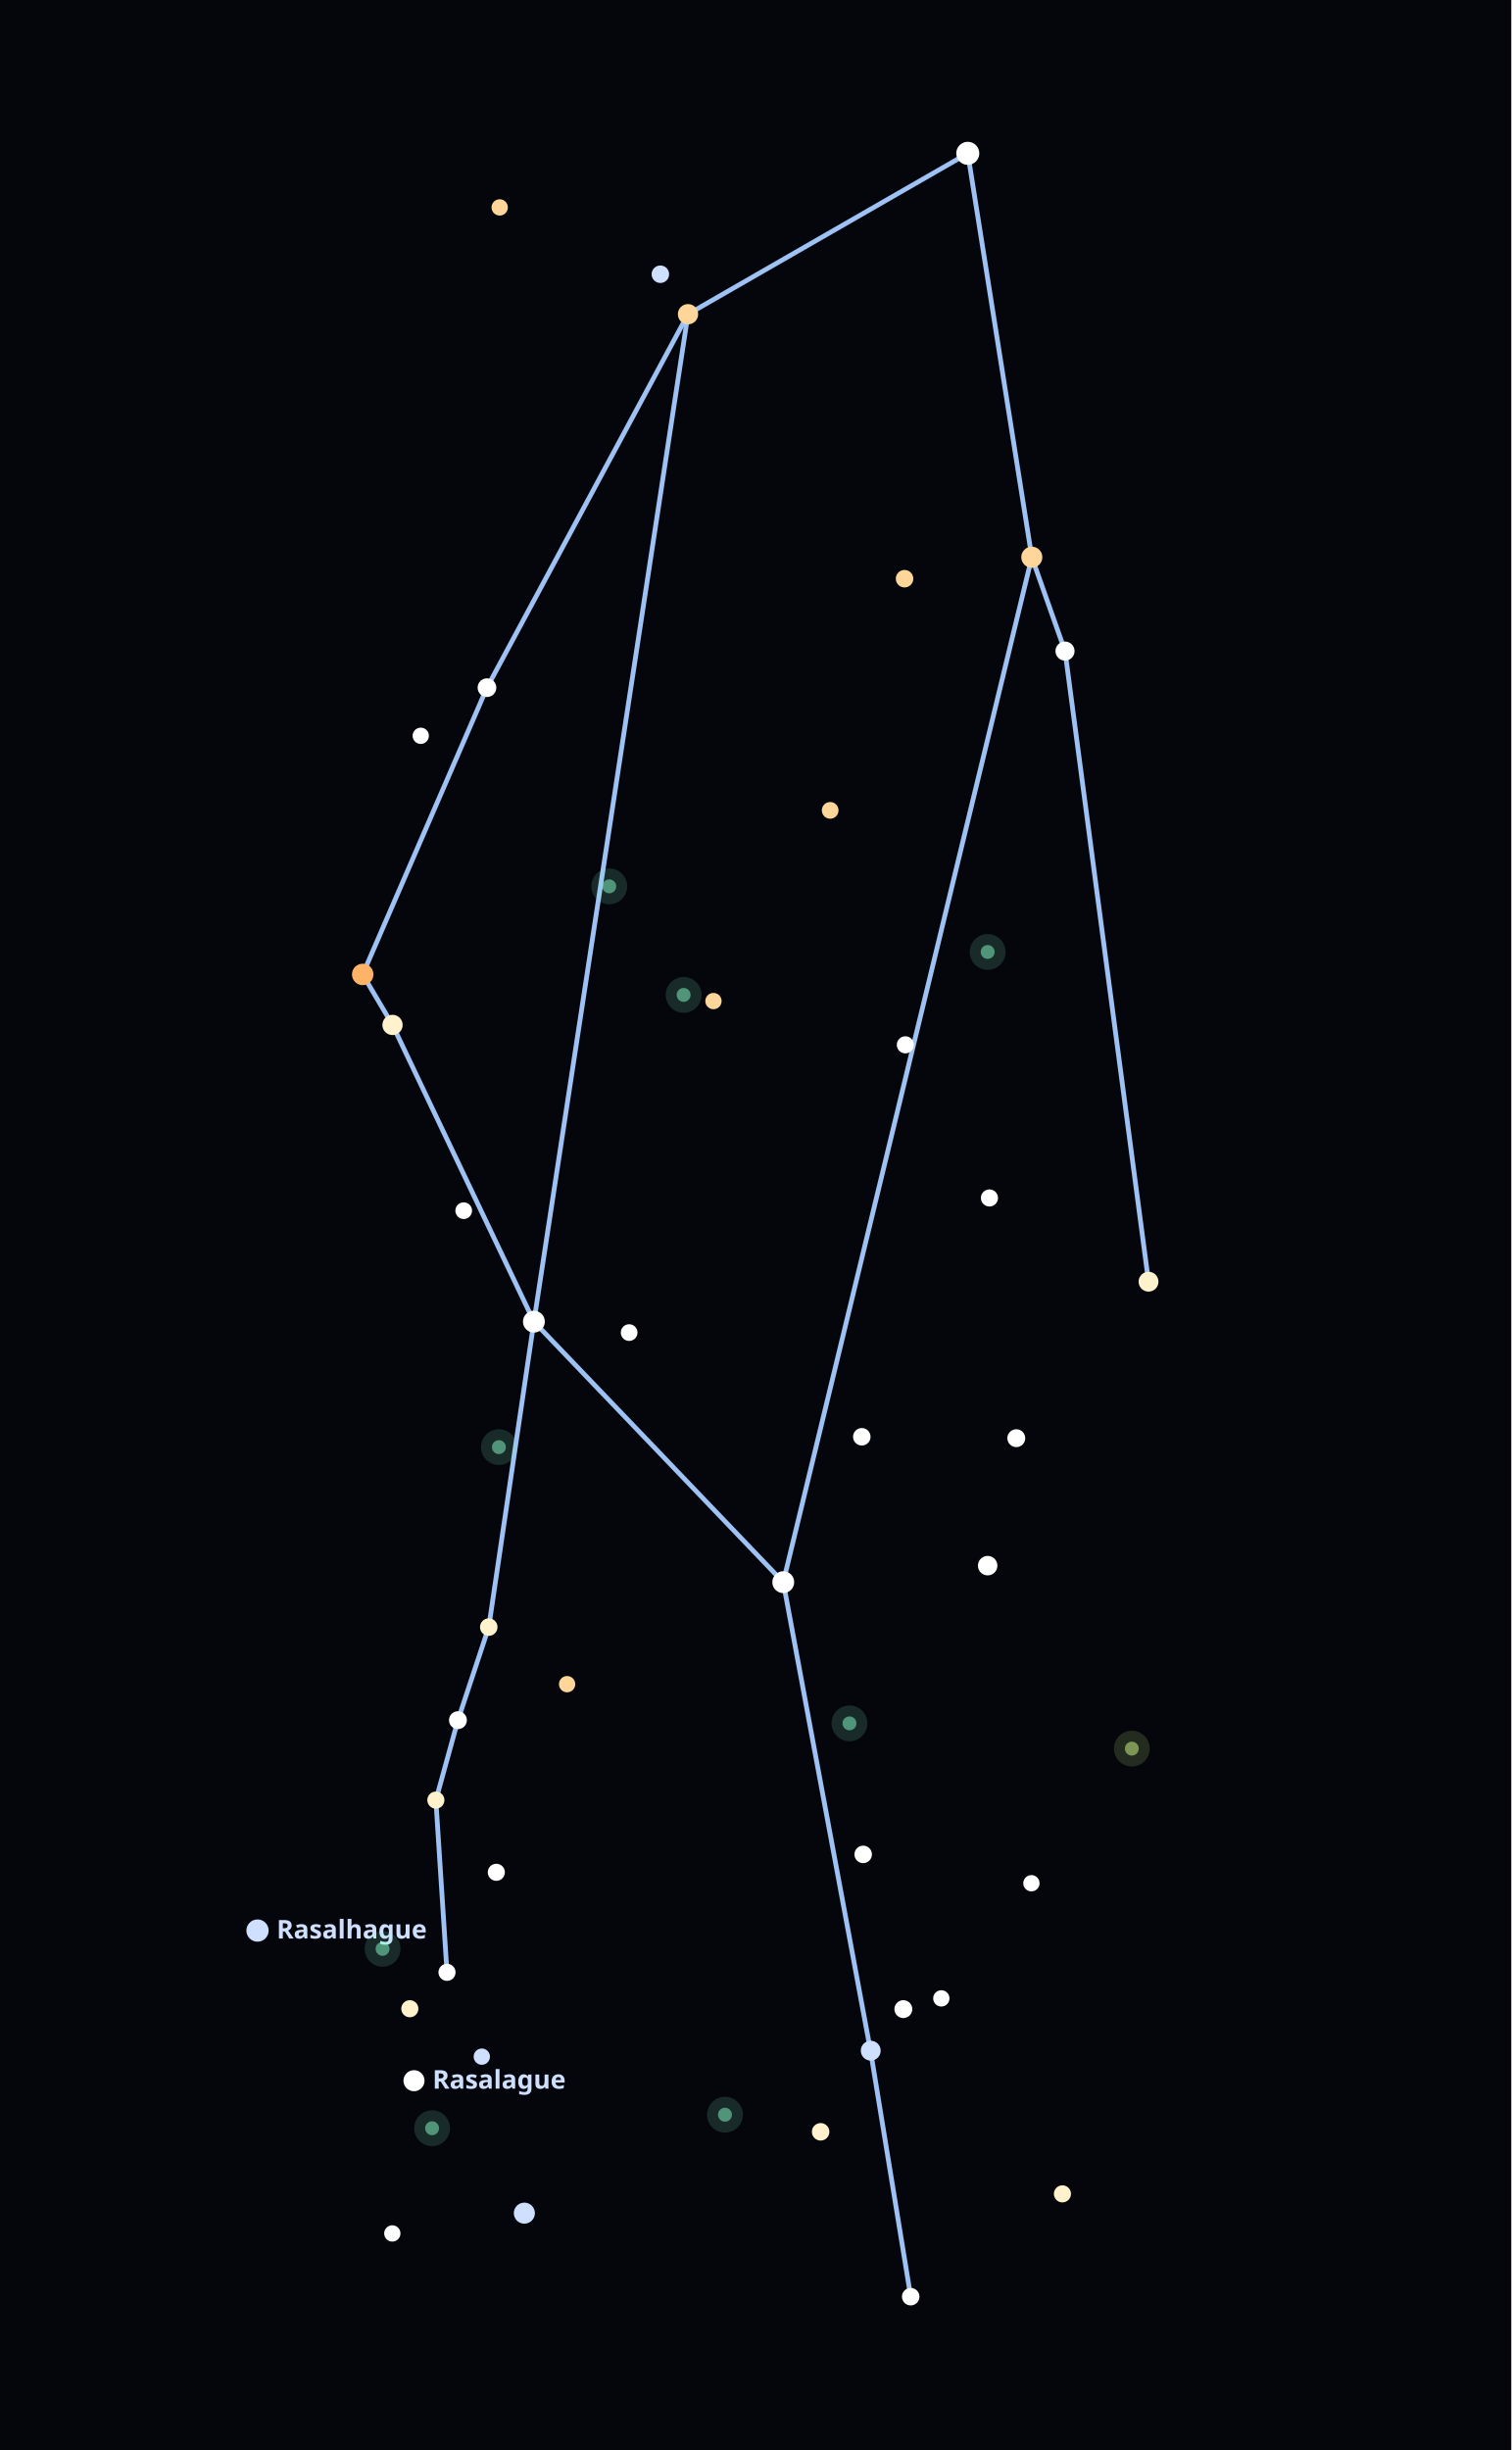
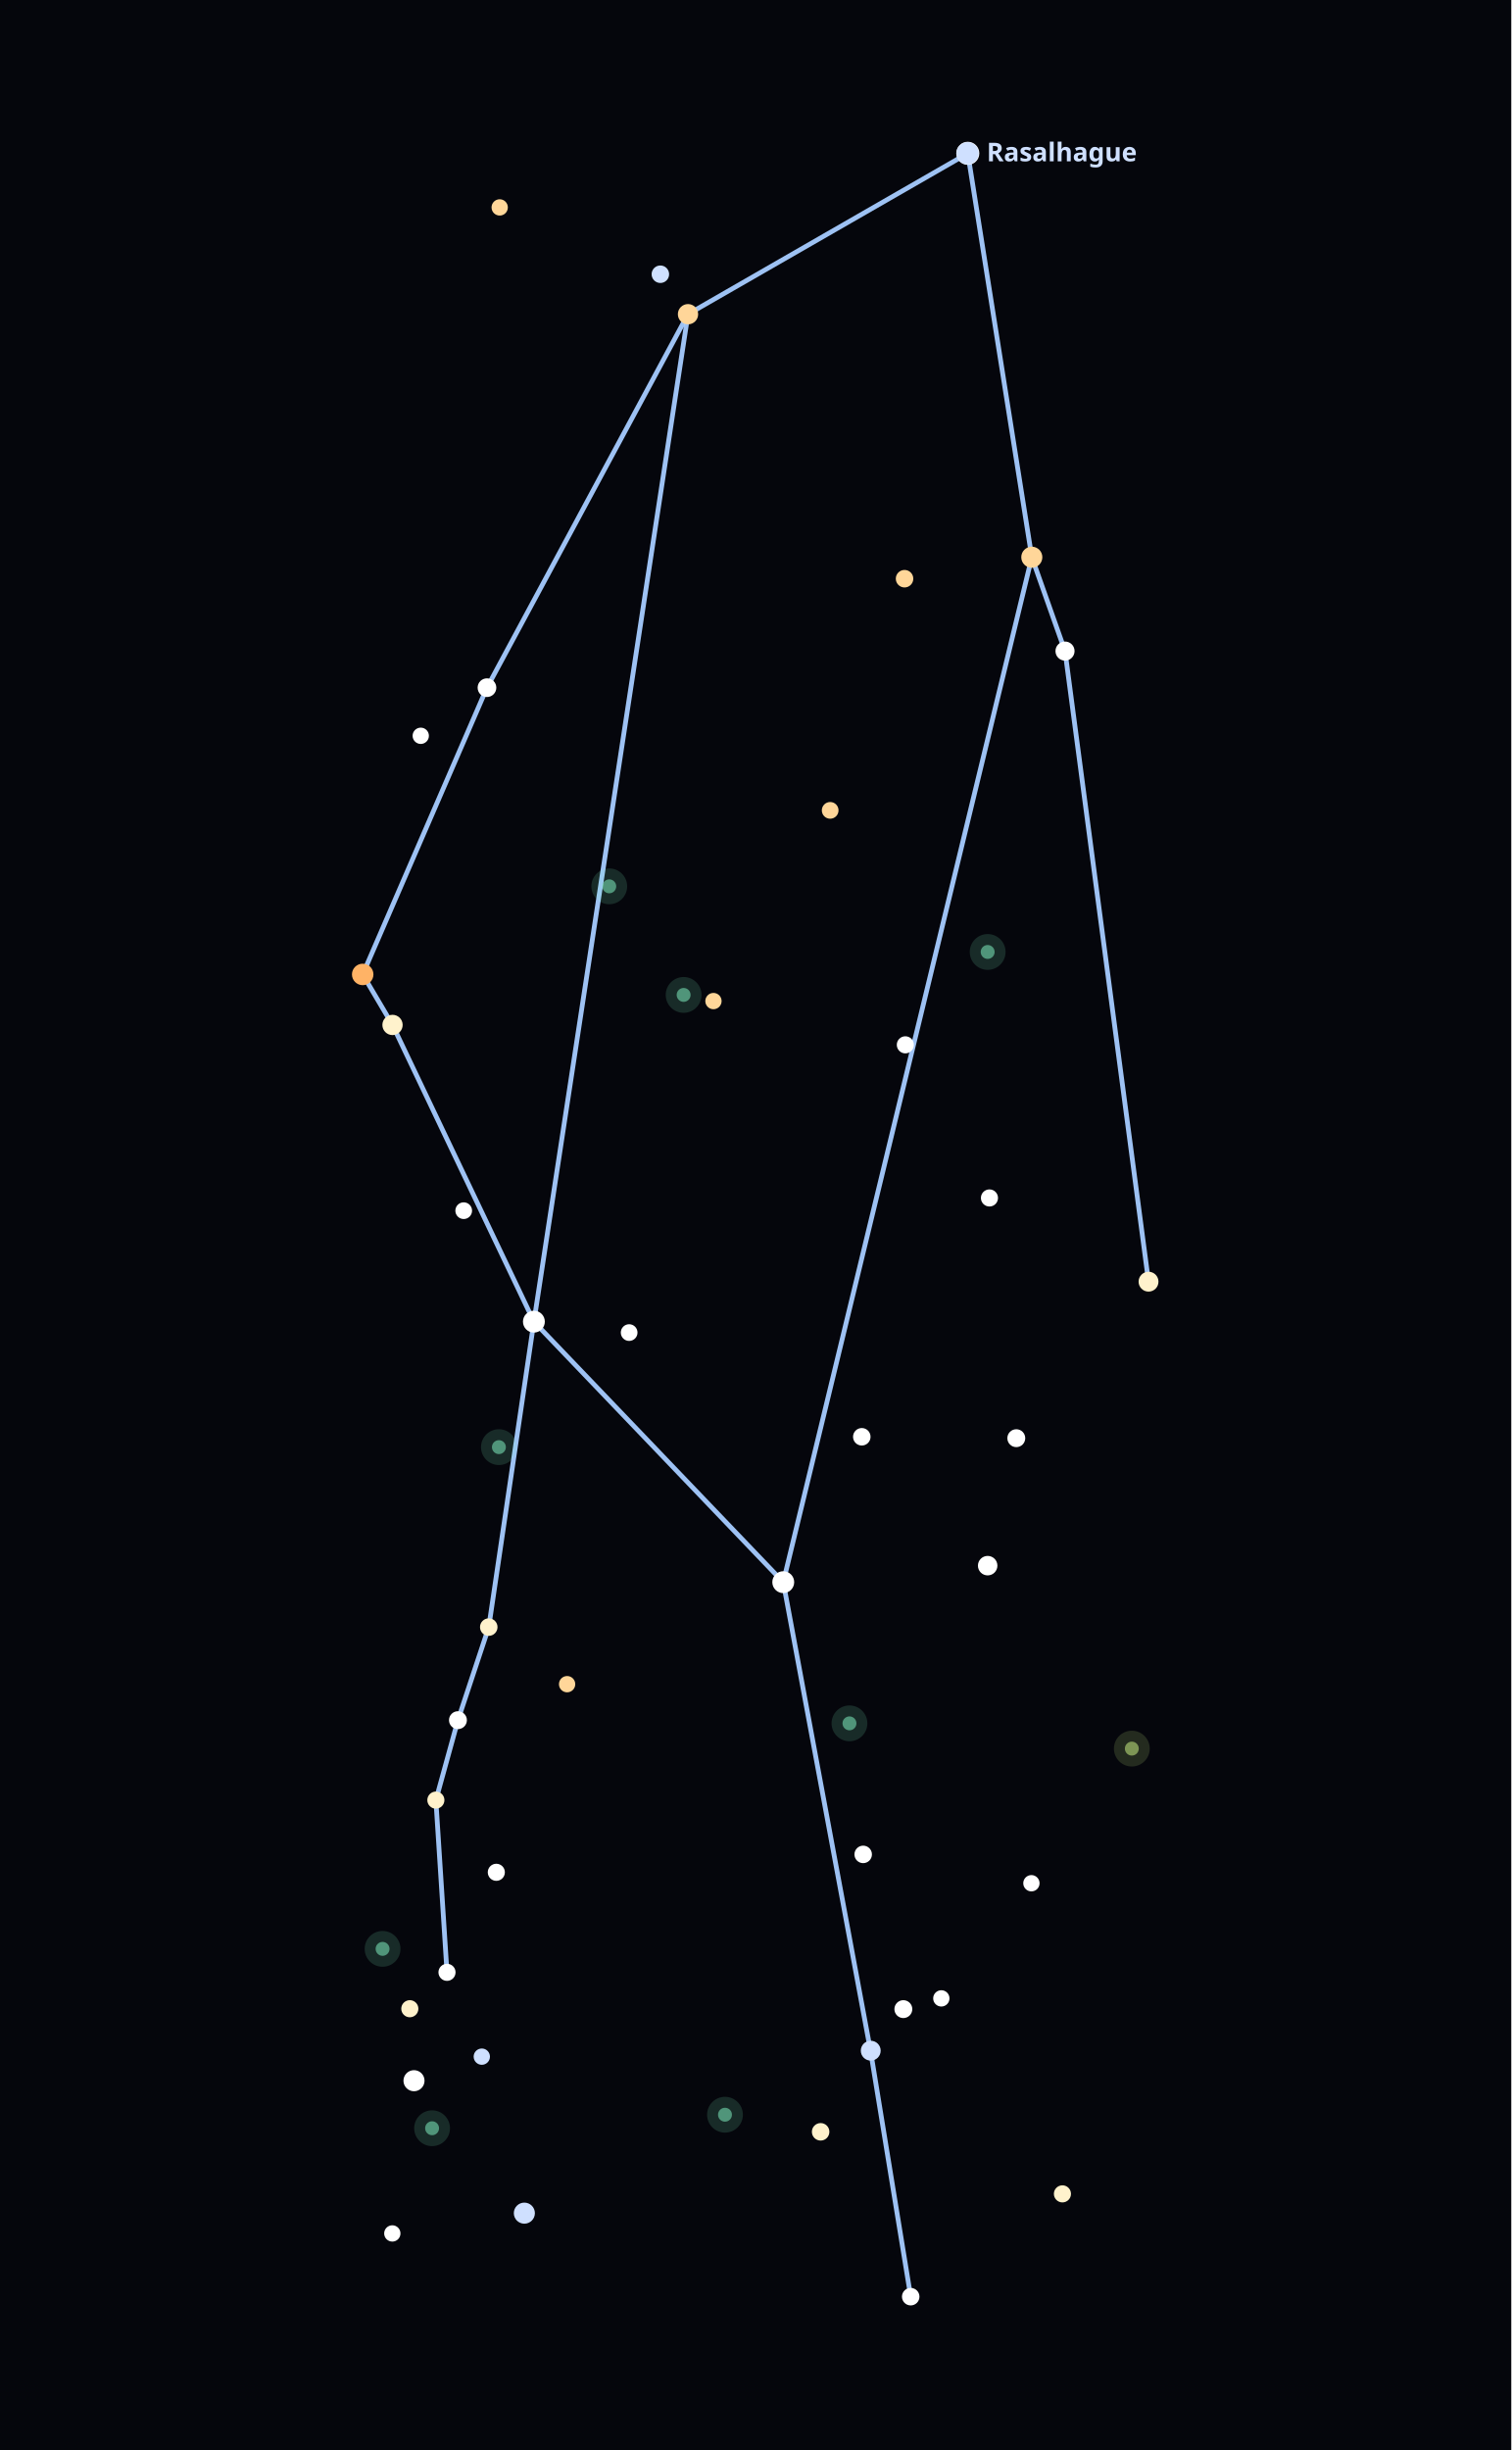
<svg xmlns="http://www.w3.org/2000/svg" viewBox="0 0 760 1232" font-family="Audiowide, Segoe UI, sans-serif">
  <rect width="760" height="1232" fill="#05060c" />
  <polyline class="fig-line" points="577.6,644.5 535.6,327.4 518.9,280.2 486.7,77.1 346.0,158.0 244.9,345.8 182.4,490.0 197.4,515.4 268.5,664.6 393.9,795.6" fill="none" stroke="#a6ccff" stroke-width="2.4" stroke-opacity="0.95" stroke-linejoin="round" data-seq="88048,87108,86742,86032,83000,80883,79593,79882,81377,84012" />
  <polyline class="fig-line" points="346.0,158.0 268.5,664.6 245.8,818.2 230.3,865.0 219.2,905.2 224.8,991.8" fill="none" stroke="#a6ccff" stroke-width="2.4" stroke-opacity="0.95" stroke-linejoin="round" data-seq="83000,81377,80894,80569,80343,80473" />
  <polyline class="fig-line" points="518.9,280.2 393.9,795.6 437.8,1031.3 458.0,1154.9" fill="none" stroke="#a6ccff" stroke-width="2.4" stroke-opacity="0.95" stroke-linejoin="round" data-seq="86742,84012,84970,85423" />
  <circle class="star" cx="577.6" cy="644.5" r="5.0" fill="#fff2cc" data-name="HIP 88048" data-meta="mag 3.32" data-vid="88048" />
  <circle class="star" cx="535.6" cy="327.4" r="4.8" fill="#ffffff" data-name="HIP 87108" data-meta="mag 3.75" data-vid="87108" />
  <circle class="star" cx="518.9" cy="280.2" r="5.3" fill="#ffd699" data-name="HIP 86742" data-meta="mag 2.76" data-vid="86742" />
  <circle class="star" cx="486.7" cy="77.1" r="5.8" fill="#ffffff" data-name="HIP 86032" data-meta="mag 2.08" data-vid="86032" />
  <circle class="star" cx="346.0" cy="158.0" r="5.1" fill="#ffd699" data-name="HIP 83000" data-meta="mag 3.19" data-vid="83000" />
  <circle class="star" cx="244.9" cy="345.8" r="4.7" fill="#ffffff" data-name="HIP 80883" data-meta="mag 3.82" data-vid="80883" />
  <circle class="star" cx="182.4" cy="490.0" r="5.4" fill="#ffb366" data-name="HIP 79593" data-meta="mag 2.73" data-vid="79593" />
  <circle class="star" cx="197.4" cy="515.4" r="5.1" fill="#fff2cc" data-name="HIP 79882" data-meta="mag 3.23" data-vid="79882" />
  <circle class="star" cx="268.5" cy="664.6" r="5.5" fill="#ffffff" data-name="HIP 81377" data-meta="mag 2.54" data-vid="81377" />
  <circle class="star" cx="393.9" cy="795.6" r="5.5" fill="#ffffff" data-name="HIP 84012" data-meta="mag 2.43" data-vid="84012" />
  <circle class="star" cx="245.8" cy="818.2" r="4.4" fill="#fff2cc" data-name="HIP 80894" data-meta="mag 4.29" data-vid="80894" />
  <circle class="star" cx="230.3" cy="865.0" r="4.5" fill="#ffffff" data-name="HIP 80569" data-meta="mag 4.22" data-vid="80569" />
  <circle class="star" cx="219.2" cy="905.2" r="4.3" fill="#fff2cc" data-name="HIP 80343" data-meta="mag 4.48" data-vid="80343" />
  <circle class="star" cx="224.8" cy="991.8" r="4.3" fill="#ffffff" data-name="HIP 80473" data-meta="mag 4.57" data-vid="80473" />
  <circle class="star" cx="437.9" cy="1031.2" r="5.0" fill="#cfe0ff" data-name="HIP 84970" data-meta="mag 3.27" data-vid="84970" />
  <circle class="star" cx="458.0" cy="1154.9" r="4.4" fill="#ffffff" data-name="HIP 85423" data-meta="mag 4.28" data-vid="85423" />
-   <circle class="star" cx="129.5" cy="970.8" r="5.6" fill="#cfe0ff" data-name="Rasalhague" data-meta="mag 2.29" data-vid="78401" />
-   <text class="star-label" x="139.1" y="974.8" fill="#cfe0ff" font-size="13" font-weight="bold" data-vid="78401">Rasalhague</text>
+   <circle class="star" cx="486.6" cy="77.1" r="5.6" fill="#cfe0ff" data-name="Rasalhague" data-meta="mag 2.29" data-vid="78401" />
+   <text class="star-label" x="496.2" y="81.1" fill="#cfe0ff" font-size="13" font-weight="bold" data-vid="78401">Rasalhague</text>
  <circle class="star" cx="263.7" cy="1112.9" r="5.3" fill="#cfe0ff" data-name="HIP 81266" data-meta="mag 2.82" data-vid="81266" />
-   <circle class="star" cx="208.2" cy="1046.3" r="5.3" fill="#ffffff" data-name="Rasalague" data-meta="mag 2.9" data-vid="80112" />
-   <text class="star-label" x="217.5" y="1050.3" fill="#cfe0ff" font-size="13" font-weight="bold" data-vid="80112">Rasalague</text>
+   <circle class="star" cx="208.2" cy="1046.3" r="5.3" fill="#ffffff" data-name="HIP 80112" data-meta="mag 2.9" data-vid="80112" />
  <circle class="star" cx="496.7" cy="787.3" r="4.9" fill="#ffffff" data-name="HIP 86263" data-meta="mag 3.54" data-vid="86263" />
  <circle class="star" cx="454.3" cy="1010.3" r="4.5" fill="#ffffff" data-name="HIP 85340" data-meta="mag 4.16" data-vid="85340" />
  <circle class="star" cx="511.1" cy="723.2" r="4.5" fill="#ffffff" data-name="HIP 86565" data-meta="mag 4.24" data-vid="86565" />
  <circle class="star" cx="433.4" cy="722.5" r="4.4" fill="#ffffff" data-name="HIP 84880" data-meta="mag 4.32" data-vid="84880" />
  <circle class="star" cx="412.7" cy="1072.0" r="4.4" fill="#fff2cc" data-name="HIP 84405" data-meta="mag 4.33" data-vid="84405" />
  <circle class="star" cx="454.9" cy="291.0" r="4.4" fill="#ffd699" data-name="HIP 85355" data-meta="mag 4.34" data-vid="85355" />
  <circle class="star" cx="332.1" cy="137.9" r="4.4" fill="#cfe0ff" data-name="HIP 82673" data-meta="mag 4.39" data-vid="82673" />
  <circle class="star" cx="434.1" cy="932.5" r="4.4" fill="#ffffff" data-name="HIP 84893" data-meta="mag 4.39" data-vid="84893" />
  <circle class="star" cx="249.6" cy="941.5" r="4.3" fill="#ffffff" data-name="HIP 80975" data-meta="mag 4.45" data-vid="80975" />
  <circle class="star" cx="455.3" cy="525.4" r="4.3" fill="#ffffff" data-name="HIP 85365" data-meta="mag 4.53" data-vid="85365" />
  <circle class="star" cx="534.3" cy="1103.2" r="4.3" fill="#fff2cc" data-name="HIP 87072" data-meta="mag 4.53" data-vid="87072" />
  <circle class="star" cx="206.1" cy="1010.1" r="4.3" fill="#fff2cc" data-name="HIP 80079" data-meta="mag 4.55" data-vid="80079" />
  <circle class="star" cx="497.6" cy="602.4" r="4.3" fill="#ffffff" data-name="HIP 86284" data-meta="mag 4.58" data-vid="86284" />
  <circle class="star" cx="233.2" cy="608.8" r="4.2" fill="#ffffff" data-name="HIP 80628" data-meta="mag 4.62" data-vid="80628" />
  <circle class="star" cx="316.4" cy="670.1" r="4.2" fill="#ffffff" data-name="HIP 82369" data-meta="mag 4.64" data-vid="82369" />
  <circle class="star" cx="417.5" cy="407.5" r="4.2" fill="#ffd699" data-name="HIP 84514" data-meta="mag 4.72" data-vid="84514" />
  <circle class="star" cx="473.4" cy="1004.9" r="4.1" fill="#ffffff" data-name="HIP 85755" data-meta="mag 4.78" data-vid="85755" />
  <circle class="star" cx="242.3" cy="1034.2" r="4.1" fill="#cfe0ff" data-name="HIP 80815" data-meta="mag 4.79" data-vid="80815" />
  <circle class="star" cx="197.3" cy="1123.1" r="4.1" fill="#ffffff" data-name="HIP 79881" data-meta="mag 4.8" data-vid="79881" />
  <circle class="star" cx="211.6" cy="370.0" r="4.1" fill="#ffffff" data-name="HIP 80179" data-meta="mag 4.82" data-vid="80179" />
  <circle class="star" cx="358.8" cy="503.4" r="4.1" fill="#ffd699" data-name="HIP 83262" data-meta="mag 4.82" data-vid="83262" />
  <circle class="star" cx="251.3" cy="104.3" r="4.1" fill="#ffd699" data-name="HIP 81008" data-meta="mag 4.84" data-vid="81008" />
  <circle class="star" cx="518.7" cy="947.0" r="4.1" fill="#ffffff" data-name="HIP 86736" data-meta="mag 4.86" data-vid="86736" />
  <circle class="star" cx="285.2" cy="846.9" r="4.1" fill="#ffd699" data-name="HIP 81724" data-meta="mag 4.91" data-vid="81724" />
  <circle class="star" cx="343.8" cy="500.3" r="9" fill="#88ffcc" fill-opacity="0.15" data-name="M10" data-meta="gc" />
  <circle cx="343.8" cy="500.3" r="3.5" fill="#88ffcc" fill-opacity="0.5" />
  <circle class="star" cx="250.9" cy="727.7" r="9" fill="#88ffcc" fill-opacity="0.15" data-name="M107" data-meta="gc" />
  <circle cx="250.9" cy="727.7" r="3.5" fill="#88ffcc" fill-opacity="0.5" />
  <circle class="star" cx="306.4" cy="445.7" r="9" fill="#88ffcc" fill-opacity="0.15" data-name="M12" data-meta="gc" />
  <circle cx="306.4" cy="445.7" r="3.5" fill="#88ffcc" fill-opacity="0.5" />
  <circle class="star" cx="496.7" cy="478.7" r="9" fill="#88ffcc" fill-opacity="0.15" data-name="M14" data-meta="gc" />
  <circle cx="496.7" cy="478.7" r="3.5" fill="#88ffcc" fill-opacity="0.5" />
  <circle class="star" cx="364.6" cy="1063.4" r="9" fill="#88ffcc" fill-opacity="0.15" data-name="M19" data-meta="gc" />
  <circle cx="364.6" cy="1063.4" r="3.5" fill="#88ffcc" fill-opacity="0.5" />
  <circle class="star" cx="569.2" cy="879.3" r="9" fill="#d6ff8c" fill-opacity="0.15" data-name="M23" data-meta="oc" />
  <circle cx="569.2" cy="879.3" r="3.5" fill="#d6ff8c" fill-opacity="0.5" />
  <circle class="star" cx="217.3" cy="1070.2" r="9" fill="#88ffcc" fill-opacity="0.15" data-name="M4" data-meta="gc" />
  <circle cx="217.3" cy="1070.2" r="3.5" fill="#88ffcc" fill-opacity="0.5" />
  <circle class="star" cx="192.4" cy="980.0" r="9" fill="#88ffcc" fill-opacity="0.15" data-name="M80" data-meta="gc" />
  <circle cx="192.4" cy="980.0" r="3.5" fill="#88ffcc" fill-opacity="0.5" />
  <circle class="star" cx="427.2" cy="866.6" r="9" fill="#88ffcc" fill-opacity="0.15" data-name="M9" data-meta="gc" />
  <circle cx="427.2" cy="866.6" r="3.5" fill="#88ffcc" fill-opacity="0.5" />
</svg>
